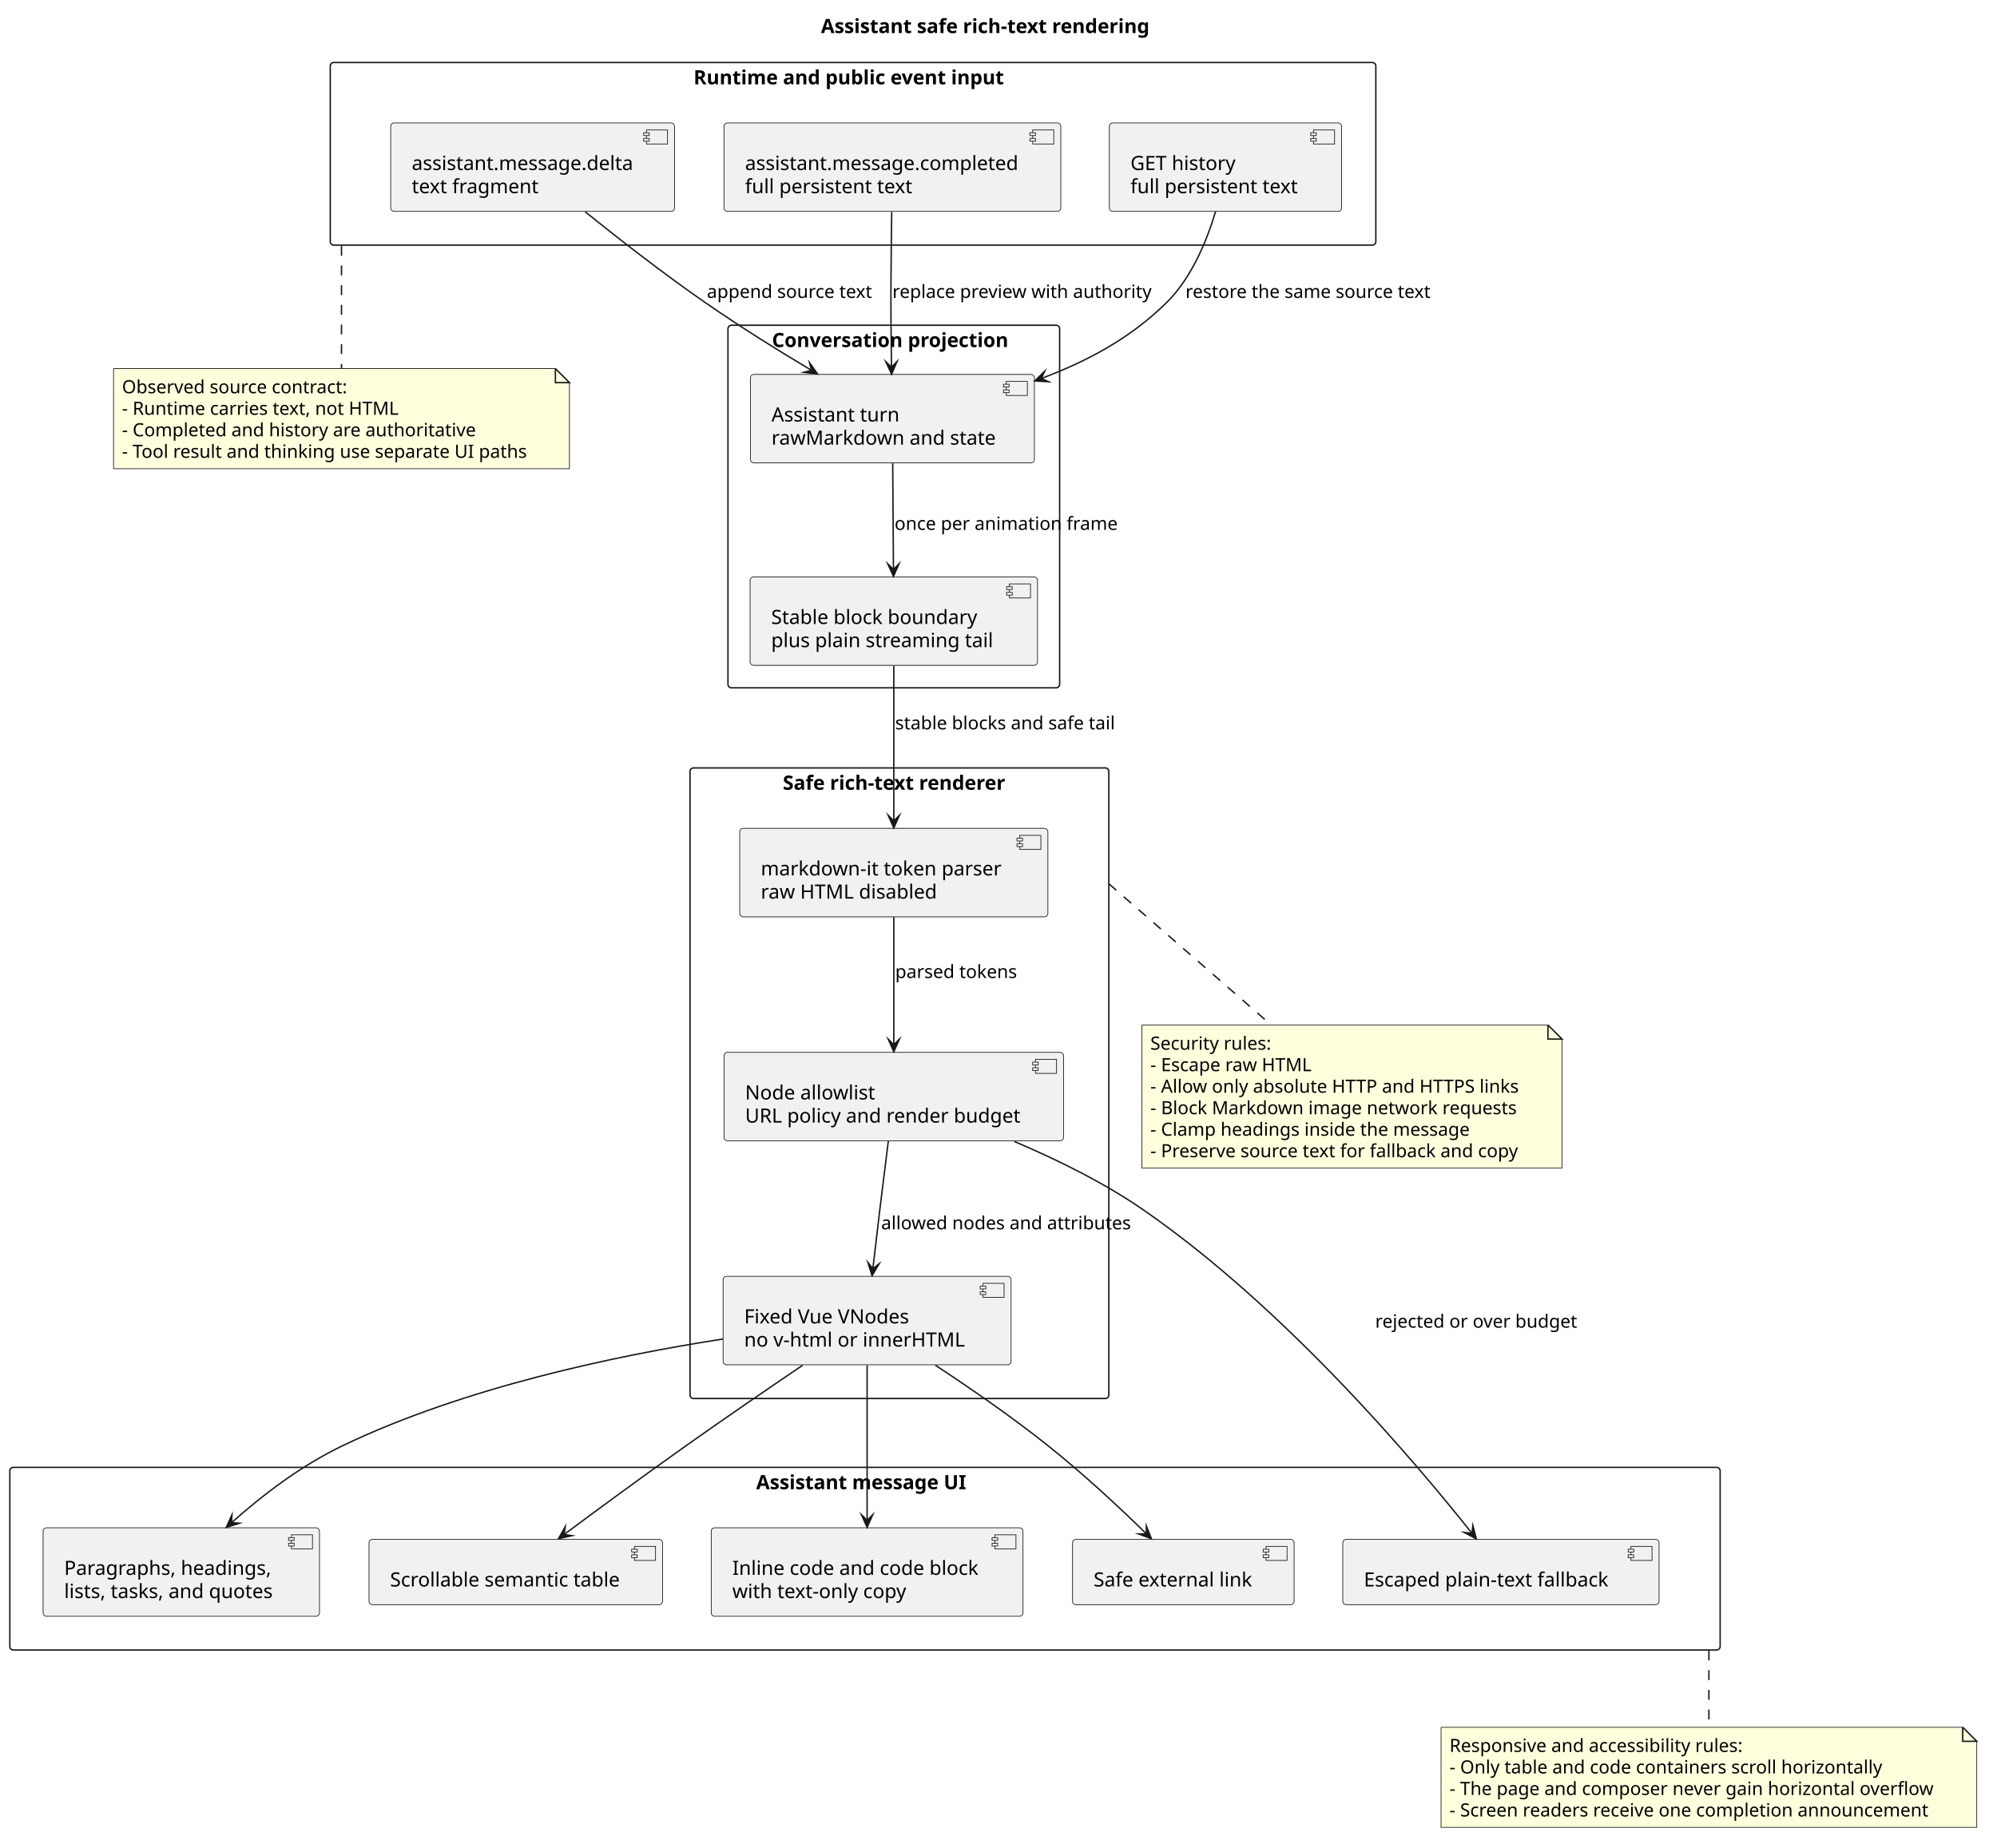
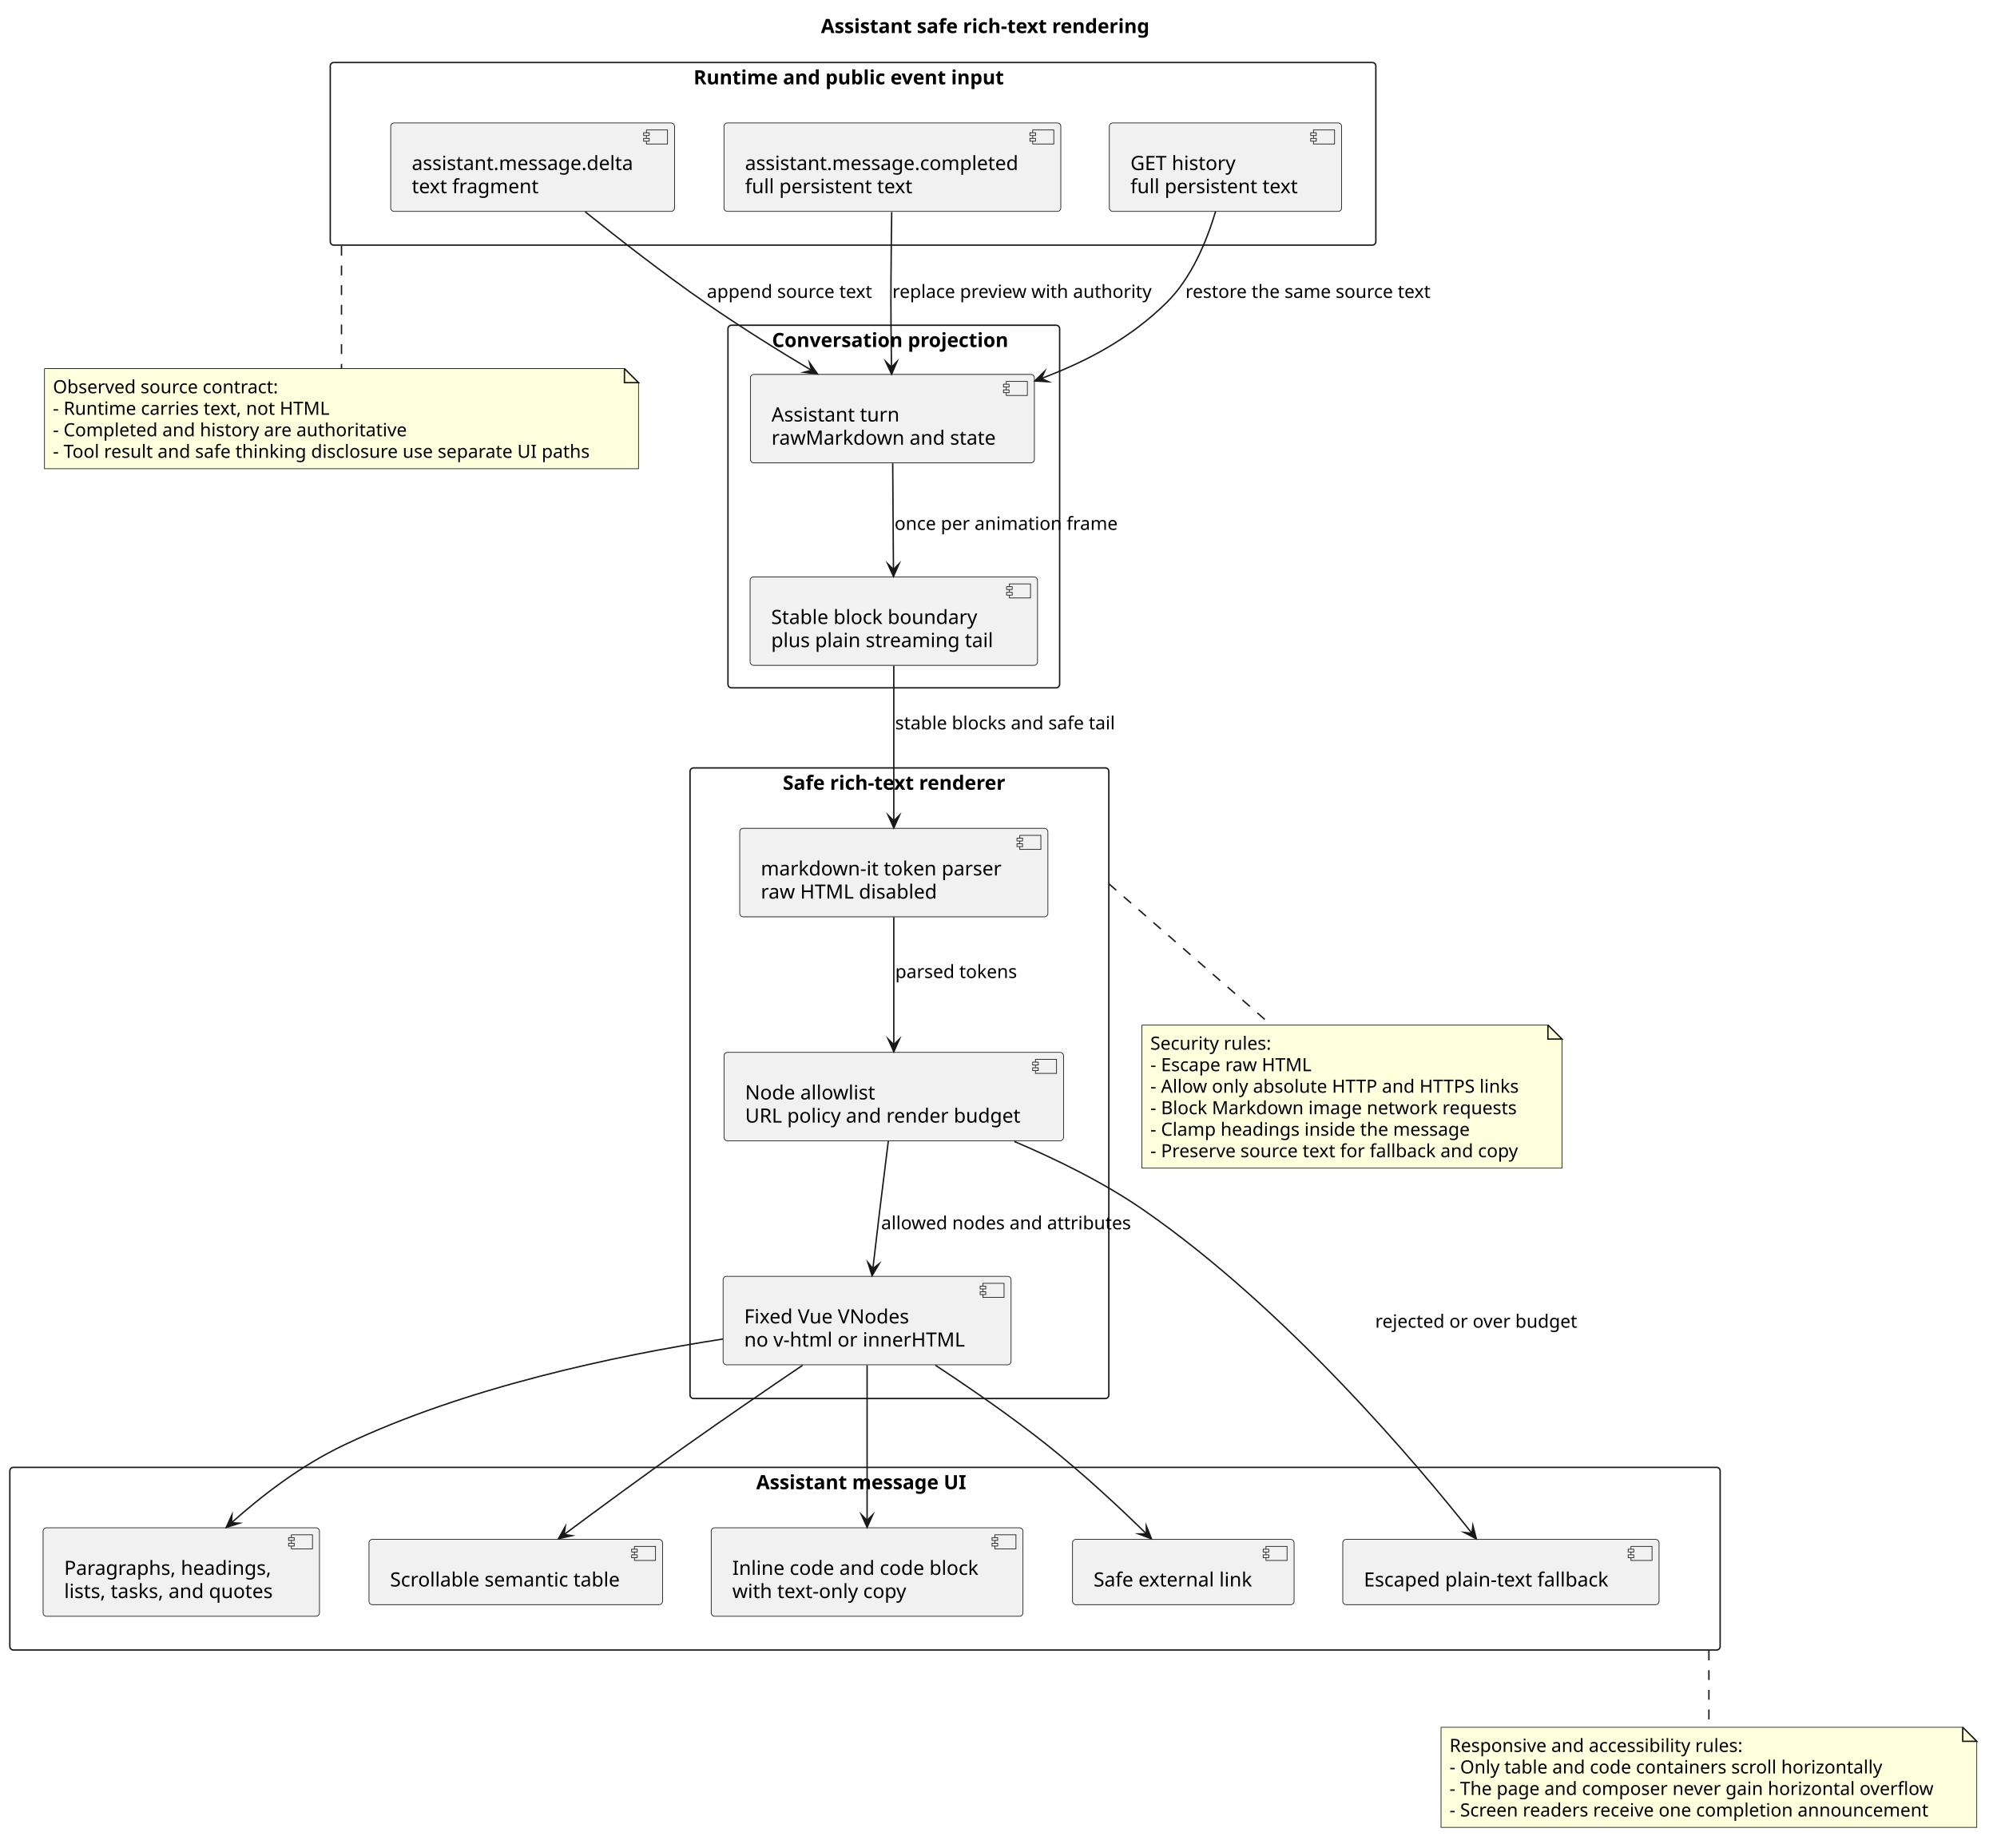
<svg xmlns="http://www.w3.org/2000/svg" contentStyleType="text/css" data-diagram-type="DESCRIPTION" height="1315px" preserveAspectRatio="none" style="width:1421px;height:1315px;background:#FFFFFF;" version="1.1" viewBox="0 0 1421 1315" width="1421px" zoomAndPan="magnify">
  <defs />
  <g>
    <g class="title" data-source-line="81">
      <text fill="#000000" font-family="sans-serif" font-size="14" font-weight="700" lengthAdjust="spacing" textLength="246.292" x="584.153" y="23.535">Assistant safe rich-text rendering</text>
    </g>
    <g class="cluster" data-qualified-name="Input" data-source-line="84" id="ent0001">
      <rect fill="none" height="129.98" rx="2.5" ry="2.5" style="stroke:#181818;stroke-width:1;" width="744" x="235" y="44.488" />
      <text fill="#000000" font-family="sans-serif" font-size="14" font-weight="700" lengthAdjust="spacing" textLength="226.987" x="493.506" y="60.023">Runtime and public event input</text>
    </g>
    <g class="cluster" data-qualified-name="Projection" data-source-line="90" id="ent0005">
      <rect fill="none" height="258.08" rx="2.5" ry="2.5" style="stroke:#181818;stroke-width:1;" width="236" x="518" y="231.468" />
      <text fill="#000000" font-family="sans-serif" font-size="14" font-weight="700" lengthAdjust="spacing" textLength="173.366" x="549.317" y="247.003">Conversation projection</text>
    </g>
    <g class="cluster" data-qualified-name="Renderer" data-source-line="95" id="ent0008">
      <rect fill="none" height="448.82" rx="2.5" ry="2.5" style="stroke:#181818;stroke-width:1;" width="298" x="491" y="546.548" />
      <text fill="#000000" font-family="sans-serif" font-size="14" font-weight="700" lengthAdjust="spacing" textLength="165.963" x="557.019" y="562.083">Safe rich-text renderer</text>
    </g>
    <g class="cluster" data-qualified-name="UI" data-source-line="101" id="ent0012">
      <rect fill="none" height="129.98" rx="2.5" ry="2.5" style="stroke:#181818;stroke-width:1;" width="1217" x="7" y="1044.368" />
      <text fill="#000000" font-family="sans-serif" font-size="14" font-weight="700" lengthAdjust="spacing" textLength="154.841" x="538.08" y="1059.903">Assistant message UI</text>
    </g>
    <g class="entity" data-qualified-name="Input.Delta" data-source-line="85" id="ent0002">
      <rect fill="#F1F1F1" height="62.977" rx="2.5" ry="2.5" style="stroke:#181818;stroke-width:0.5;" width="201.971" x="278.01" y="87.488" />
      <rect fill="#F1F1F1" height="10" style="stroke:#181818;stroke-width:0.5;" width="15" x="459.981" y="92.488" />
      <rect fill="#F1F1F1" height="2" style="stroke:#181818;stroke-width:0.5;" width="4" x="457.981" y="94.488" />
      <rect fill="#F1F1F1" height="2" style="stroke:#181818;stroke-width:0.5;" width="4" x="457.981" y="98.488" />
      <text fill="#000000" font-family="sans-serif" font-size="14" lengthAdjust="spacing" textLength="161.971" x="293.01" y="121.023">assistant.message.delta</text>
      <text fill="#000000" font-family="sans-serif" font-size="14" lengthAdjust="spacing" textLength="93.42" x="293.01" y="137.512">text fragment</text>
    </g>
    <g class="entity" data-qualified-name="Input.Completed" data-source-line="86" id="ent0003">
      <rect fill="#F1F1F1" height="62.977" rx="2.5" ry="2.5" style="stroke:#181818;stroke-width:0.5;" width="239.691" x="515.15" y="87.488" />
      <rect fill="#F1F1F1" height="10" style="stroke:#181818;stroke-width:0.5;" width="15" x="734.841" y="92.488" />
      <rect fill="#F1F1F1" height="2" style="stroke:#181818;stroke-width:0.5;" width="4" x="732.841" y="94.488" />
      <rect fill="#F1F1F1" height="2" style="stroke:#181818;stroke-width:0.5;" width="4" x="732.841" y="98.488" />
      <text fill="#000000" font-family="sans-serif" font-size="14" lengthAdjust="spacing" textLength="199.691" x="530.15" y="121.023">assistant.message.completed</text>
      <text fill="#000000" font-family="sans-serif" font-size="14" lengthAdjust="spacing" textLength="125.269" x="530.15" y="137.512">full persistent text</text>
    </g>
    <g class="entity" data-qualified-name="Input.History" data-source-line="87" id="ent0004">
      <rect fill="#F1F1F1" height="62.977" rx="2.5" ry="2.5" style="stroke:#181818;stroke-width:0.5;" width="165.269" x="789.37" y="87.488" />
      <rect fill="#F1F1F1" height="10" style="stroke:#181818;stroke-width:0.5;" width="15" x="934.639" y="92.488" />
      <rect fill="#F1F1F1" height="2" style="stroke:#181818;stroke-width:0.5;" width="4" x="932.639" y="94.488" />
      <rect fill="#F1F1F1" height="2" style="stroke:#181818;stroke-width:0.5;" width="4" x="932.639" y="98.488" />
      <text fill="#000000" font-family="sans-serif" font-size="14" lengthAdjust="spacing" textLength="77.738" x="804.37" y="121.023">GET history</text>
      <text fill="#000000" font-family="sans-serif" font-size="14" lengthAdjust="spacing" textLength="125.269" x="804.37" y="137.512">full persistent text</text>
    </g>
    <g class="entity" data-qualified-name="Projection.Raw" data-source-line="91" id="ent0006">
      <rect fill="#F1F1F1" height="62.977" rx="2.5" ry="2.5" style="stroke:#181818;stroke-width:0.5;" width="202.066" x="533.97" y="266.468" />
      <rect fill="#F1F1F1" height="10" style="stroke:#181818;stroke-width:0.5;" width="15" x="716.036" y="271.468" />
      <rect fill="#F1F1F1" height="2" style="stroke:#181818;stroke-width:0.5;" width="4" x="714.036" y="273.468" />
      <rect fill="#F1F1F1" height="2" style="stroke:#181818;stroke-width:0.5;" width="4" x="714.036" y="277.468" />
      <text fill="#000000" font-family="sans-serif" font-size="14" lengthAdjust="spacing" textLength="94.78" x="548.97" y="300.003">Assistant turn</text>
      <text fill="#000000" font-family="sans-serif" font-size="14" lengthAdjust="spacing" textLength="162.066" x="548.97" y="316.492">rawMarkdown and state</text>
    </g>
    <g class="entity" data-qualified-name="Projection.Stable" data-source-line="92" id="ent0007">
      <rect fill="#F1F1F1" height="62.977" rx="2.5" ry="2.5" style="stroke:#181818;stroke-width:0.5;" width="204.527" x="533.74" y="410.578" />
      <rect fill="#F1F1F1" height="10" style="stroke:#181818;stroke-width:0.5;" width="15" x="718.267" y="415.578" />
      <rect fill="#F1F1F1" height="2" style="stroke:#181818;stroke-width:0.5;" width="4" x="716.267" y="417.578" />
      <rect fill="#F1F1F1" height="2" style="stroke:#181818;stroke-width:0.5;" width="4" x="716.267" y="421.578" />
      <text fill="#000000" font-family="sans-serif" font-size="14" lengthAdjust="spacing" textLength="151.211" x="548.74" y="444.113">Stable block boundary</text>
      <text fill="#000000" font-family="sans-serif" font-size="14" lengthAdjust="spacing" textLength="164.527" x="548.74" y="460.602">plus plain streaming tail</text>
    </g>
    <g class="entity" data-qualified-name="Renderer.Parser" data-source-line="96" id="ent0009">
      <rect fill="#F1F1F1" height="62.977" rx="2.5" ry="2.5" style="stroke:#181818;stroke-width:0.5;" width="219.286" x="526.36" y="589.548" />
      <rect fill="#F1F1F1" height="10" style="stroke:#181818;stroke-width:0.5;" width="15" x="725.646" y="594.548" />
      <rect fill="#F1F1F1" height="2" style="stroke:#181818;stroke-width:0.5;" width="4" x="723.646" y="596.548" />
      <rect fill="#F1F1F1" height="2" style="stroke:#181818;stroke-width:0.5;" width="4" x="723.646" y="600.548" />
      <text fill="#000000" font-family="sans-serif" font-size="14" lengthAdjust="spacing" textLength="179.286" x="541.36" y="623.083">markdown-it token parser</text>
      <text fill="#000000" font-family="sans-serif" font-size="14" lengthAdjust="spacing" textLength="128.967" x="541.36" y="639.572">raw HTML disabled</text>
    </g>
    <g class="entity" data-qualified-name="Renderer.Policy" data-source-line="97" id="ent0010">
      <rect fill="#F1F1F1" height="62.977" rx="2.5" ry="2.5" style="stroke:#181818;stroke-width:0.5;" width="241.592" x="515.2" y="748.968" />
      <rect fill="#F1F1F1" height="10" style="stroke:#181818;stroke-width:0.5;" width="15" x="736.792" y="753.968" />
      <rect fill="#F1F1F1" height="2" style="stroke:#181818;stroke-width:0.5;" width="4" x="734.792" y="755.968" />
      <rect fill="#F1F1F1" height="2" style="stroke:#181818;stroke-width:0.5;" width="4" x="734.792" y="759.968" />
      <text fill="#000000" font-family="sans-serif" font-size="14" lengthAdjust="spacing" textLength="95.662" x="530.2" y="782.503">Node allowlist</text>
      <text fill="#000000" font-family="sans-serif" font-size="14" lengthAdjust="spacing" textLength="201.592" x="530.2" y="798.992">URL policy and render budget</text>
    </g>
    <g class="entity" data-qualified-name="Renderer.Vue" data-source-line="98" id="ent0011">
      <rect fill="#F1F1F1" height="62.977" rx="2.5" ry="2.5" style="stroke:#181818;stroke-width:0.5;" width="204.91" x="514.54" y="908.388" />
      <rect fill="#F1F1F1" height="10" style="stroke:#181818;stroke-width:0.5;" width="15" x="699.45" y="913.388" />
      <rect fill="#F1F1F1" height="2" style="stroke:#181818;stroke-width:0.5;" width="4" x="697.45" y="915.388" />
      <rect fill="#F1F1F1" height="2" style="stroke:#181818;stroke-width:0.5;" width="4" x="697.45" y="919.388" />
      <text fill="#000000" font-family="sans-serif" font-size="14" lengthAdjust="spacing" textLength="123.095" x="529.54" y="941.923">Fixed Vue VNodes</text>
      <text fill="#000000" font-family="sans-serif" font-size="14" lengthAdjust="spacing" textLength="164.91" x="529.54" y="958.412">no v-html or innerHTML</text>
    </g>
    <g class="entity" data-qualified-name="UI.Prose" data-source-line="102" id="ent0013">
      <rect fill="#F1F1F1" height="62.977" rx="2.5" ry="2.5" style="stroke:#181818;stroke-width:0.5;" width="196.68" x="30.66" y="1087.368" />
      <rect fill="#F1F1F1" height="10" style="stroke:#181818;stroke-width:0.5;" width="15" x="207.34" y="1092.368" />
      <rect fill="#F1F1F1" height="2" style="stroke:#181818;stroke-width:0.5;" width="4" x="205.34" y="1094.368" />
      <rect fill="#F1F1F1" height="2" style="stroke:#181818;stroke-width:0.5;" width="4" x="205.34" y="1098.368" />
      <text fill="#000000" font-family="sans-serif" font-size="14" lengthAdjust="spacing" textLength="150.678" x="45.66" y="1120.903">Paragraphs, headings,</text>
      <text fill="#000000" font-family="sans-serif" font-size="14" lengthAdjust="spacing" textLength="156.68" x="45.66" y="1137.392">lists, tasks, and quotes</text>
    </g>
    <g class="entity" data-qualified-name="UI.Table" data-source-line="103" id="ent0014">
      <rect fill="#F1F1F1" height="46.488" rx="2.5" ry="2.5" style="stroke:#181818;stroke-width:0.5;" width="208.889" x="262.56" y="1095.618" />
      <rect fill="#F1F1F1" height="10" style="stroke:#181818;stroke-width:0.5;" width="15" x="451.449" y="1100.618" />
      <rect fill="#F1F1F1" height="2" style="stroke:#181818;stroke-width:0.5;" width="4" x="449.449" y="1102.618" />
      <rect fill="#F1F1F1" height="2" style="stroke:#181818;stroke-width:0.5;" width="4" x="449.449" y="1106.618" />
      <text fill="#000000" font-family="sans-serif" font-size="14" lengthAdjust="spacing" textLength="168.889" x="277.56" y="1129.153">Scrollable semantic table</text>
    </g>
    <g class="entity" data-qualified-name="UI.Code" data-source-line="104" id="ent0015">
      <rect fill="#F1F1F1" height="62.977" rx="2.5" ry="2.5" style="stroke:#181818;stroke-width:0.5;" width="221.829" x="506.09" y="1087.368" />
      <rect fill="#F1F1F1" height="10" style="stroke:#181818;stroke-width:0.5;" width="15" x="707.919" y="1092.368" />
      <rect fill="#F1F1F1" height="2" style="stroke:#181818;stroke-width:0.5;" width="4" x="705.919" y="1094.368" />
      <rect fill="#F1F1F1" height="2" style="stroke:#181818;stroke-width:0.5;" width="4" x="705.919" y="1098.368" />
      <text fill="#000000" font-family="sans-serif" font-size="14" lengthAdjust="spacing" textLength="181.829" x="521.09" y="1120.903">Inline code and code block</text>
      <text fill="#000000" font-family="sans-serif" font-size="14" lengthAdjust="spacing" textLength="133.123" x="521.09" y="1137.392">with text-only copy</text>
    </g>
    <g class="entity" data-qualified-name="UI.Link" data-source-line="105" id="ent0016">
      <rect fill="#F1F1F1" height="46.488" rx="2.5" ry="2.5" style="stroke:#181818;stroke-width:0.5;" width="157.66" x="763.17" y="1095.618" />
      <rect fill="#F1F1F1" height="10" style="stroke:#181818;stroke-width:0.5;" width="15" x="900.83" y="1100.618" />
      <rect fill="#F1F1F1" height="2" style="stroke:#181818;stroke-width:0.5;" width="4" x="898.83" y="1102.618" />
      <rect fill="#F1F1F1" height="2" style="stroke:#181818;stroke-width:0.5;" width="4" x="898.83" y="1106.618" />
      <text fill="#000000" font-family="sans-serif" font-size="14" lengthAdjust="spacing" textLength="117.66" x="778.17" y="1129.153">Safe external link</text>
    </g>
    <g class="entity" data-qualified-name="UI.Fallback" data-source-line="106" id="ent0017">
      <rect fill="#F1F1F1" height="46.488" rx="2.5" ry="2.5" style="stroke:#181818;stroke-width:0.5;" width="225.062" x="955.47" y="1095.618" />
      <rect fill="#F1F1F1" height="10" style="stroke:#181818;stroke-width:0.5;" width="15" x="1160.533" y="1100.618" />
      <rect fill="#F1F1F1" height="2" style="stroke:#181818;stroke-width:0.5;" width="4" x="1158.533" y="1102.618" />
      <rect fill="#F1F1F1" height="2" style="stroke:#181818;stroke-width:0.5;" width="4" x="1158.533" y="1106.618" />
      <text fill="#000000" font-family="sans-serif" font-size="14" lengthAdjust="spacing" textLength="185.062" x="970.47" y="1129.153">Escaped plain-text fallback</text>
    </g>
    <g class="entity" data-qualified-name="GMN30" data-source-line="123" id="ent0031">
-       <path d="M80.79,262.338 L80.79,333.58 L405.202,333.58 L405.202,272.338 L395.202,262.338 L80.79,262.338" fill="#FEFFDD" style="stroke:#181818;stroke-width:0.5;" />
-       <path d="M395.202,262.338 L395.202,272.338 L405.202,272.338 L395.202,262.338" fill="#FEFFDD" style="stroke:#181818;stroke-width:1;" />
-       <text fill="#000000" font-family="sans-serif" font-size="13" lengthAdjust="spacing" textLength="165.458" x="86.79" y="279.907">Observed source contract:</text>
-       <text fill="#000000" font-family="sans-serif" font-size="13" lengthAdjust="spacing" textLength="208.419" x="86.79" y="295.217">- Runtime carries text, not HTML</text>
-       <text fill="#000000" font-family="sans-serif" font-size="13" lengthAdjust="spacing" textLength="263.129" x="86.79" y="310.528">- Completed and history are authoritative</text>
-       <text fill="#000000" font-family="sans-serif" font-size="13" lengthAdjust="spacing" textLength="303.412" x="86.79" y="325.838">- Tool result and thinking use separate UI paths</text>
+       <path d="M31.65,262.338 L31.65,333.58 L454.342,333.58 L454.342,272.338 L444.342,262.338 L31.65,262.338" fill="#FEFFDD" style="stroke:#181818;stroke-width:0.5;" />
+       <path d="M444.342,262.338 L444.342,272.338 L454.342,272.338 L444.342,262.338" fill="#FEFFDD" style="stroke:#181818;stroke-width:1;" />
+       <text fill="#000000" font-family="sans-serif" font-size="13" lengthAdjust="spacing" textLength="165.458" x="37.65" y="279.907">Observed source contract:</text>
+       <text fill="#000000" font-family="sans-serif" font-size="13" lengthAdjust="spacing" textLength="208.419" x="37.65" y="295.217">- Runtime carries text, not HTML</text>
+       <text fill="#000000" font-family="sans-serif" font-size="13" lengthAdjust="spacing" textLength="263.129" x="37.65" y="310.528">- Completed and history are authoritative</text>
+       <text fill="#000000" font-family="sans-serif" font-size="13" lengthAdjust="spacing" textLength="401.692" x="37.65" y="325.838">- Tool result and safe thinking disclosure use separate UI paths</text>
    </g>
    <g class="entity" data-qualified-name="GMN33" data-source-line="130" id="ent0034">
      <path d="M812.55,729.528 L812.55,831.392 L1111.457,831.392 L1111.457,739.528 L1101.457,729.528 L812.55,729.528" fill="#FEFFDD" style="stroke:#181818;stroke-width:0.5;" />
      <path d="M1101.457,729.528 L1101.457,739.528 L1111.457,739.528 L1101.457,729.528" fill="#FEFFDD" style="stroke:#181818;stroke-width:1;" />
      <text fill="#000000" font-family="sans-serif" font-size="13" lengthAdjust="spacing" textLength="88.943" x="818.55" y="747.097">Security rules:</text>
      <text fill="#000000" font-family="sans-serif" font-size="13" lengthAdjust="spacing" textLength="121.215" x="818.55" y="762.407">- Escape raw HTML</text>
      <text fill="#000000" font-family="sans-serif" font-size="13" lengthAdjust="spacing" textLength="277.907" x="818.55" y="777.718">- Allow only absolute HTTP and HTTPS links</text>
      <text fill="#000000" font-family="sans-serif" font-size="13" lengthAdjust="spacing" textLength="270.797" x="818.55" y="793.028">- Block Markdown image network requests</text>
      <text fill="#000000" font-family="sans-serif" font-size="13" lengthAdjust="spacing" textLength="238.539" x="818.55" y="808.339">- Clamp headings inside the message</text>
      <text fill="#000000" font-family="sans-serif" font-size="13" lengthAdjust="spacing" textLength="276.288" x="818.55" y="823.649">- Preserve source text for fallback and copy</text>
    </g>
    <g class="entity" data-qualified-name="GMN36" data-source-line="139" id="ent0037">
      <path d="M1025.4,1229.348 L1025.4,1300.591 L1406.598,1300.591 L1406.598,1239.348 L1396.598,1229.348 L1025.4,1229.348" fill="#FEFFDD" style="stroke:#181818;stroke-width:0.5;" />
      <path d="M1396.598,1229.348 L1396.598,1239.348 L1406.598,1239.348 L1396.598,1229.348" fill="#FEFFDD" style="stroke:#181818;stroke-width:1;" />
      <text fill="#000000" font-family="sans-serif" font-size="13" lengthAdjust="spacing" textLength="217.439" x="1031.4" y="1246.917">Responsive and accessibility rules:</text>
      <text fill="#000000" font-family="sans-serif" font-size="13" lengthAdjust="spacing" textLength="324.613" x="1031.4" y="1262.227">- Only table and code containers scroll horizontally</text>
      <text fill="#000000" font-family="sans-serif" font-size="13" lengthAdjust="spacing" textLength="360.198" x="1031.4" y="1277.538">- The page and composer never gain horizontal overflow</text>
      <text fill="#000000" font-family="sans-serif" font-size="13" lengthAdjust="spacing" textLength="352.619" x="1031.4" y="1292.848">- Screen readers receive one completion announcement</text>
    </g>
    <g class="link" data-entity-1="ent0002" data-entity-2="ent0006" data-link-type="dependency" data-source-line="109" id="lnk18">
      <path d="M416.42,150.768 C440.38,170.048 472.43,195.018 502,215.468 C527.62,233.178 552.767,248.856 577.427,263.575" fill="none" id="Delta-to-Raw" style="stroke:#181818;stroke-width:1;" />
      <polygon fill="#181818" points="581.72,266.138,576.042,258.091,577.427,263.575,571.942,264.96,581.72,266.138" style="stroke:#181818;stroke-width:1;stroke-linejoin:miter;stroke-miterlimit:10;" />
      <text fill="#000000" font-family="sans-serif" font-size="13" lengthAdjust="spacing" textLength="122.103" x="503" y="212.037">append source text</text>
    </g>
    <g class="link" data-entity-1="ent0003" data-entity-2="ent0006" data-link-type="dependency" data-source-line="110" id="lnk19">
      <path d="M634.51,150.918 C634.31,165.368 634.1,182.798 634,198.468 C633.86,221.208 634.053,241.909 634.353,261.349" fill="none" id="Completed-to-Raw" style="stroke:#181818;stroke-width:1;" />
      <polygon fill="#181818" points="634.43,266.348,638.291,257.288,634.353,261.349,630.292,257.411,634.43,266.348" style="stroke:#181818;stroke-width:1;stroke-linejoin:miter;stroke-miterlimit:10;" />
      <text fill="#000000" font-family="sans-serif" font-size="13" lengthAdjust="spacing" textLength="190.011" x="635" y="212.037">replace preview with authority</text>
    </g>
    <g class="link" data-entity-1="ent0004" data-entity-2="ent0006" data-link-type="dependency" data-source-line="111" id="lnk20">
      <path d="M864.96,150.538 C858.8,171.198 847.96,197.828 830,215.468 C804.21,240.788 774.08,256.928 741,269.368" fill="none" id="History-to-Raw" style="stroke:#181818;stroke-width:1;" />
      <polygon fill="#181818" points="736.32,271.128,746.152,271.704,741,269.368,743.336,264.216,736.32,271.128" style="stroke:#181818;stroke-width:1;stroke-linejoin:miter;stroke-miterlimit:10;" />
      <text fill="#000000" font-family="sans-serif" font-size="13" lengthAdjust="spacing" textLength="181.251" x="843.52" y="212.037">restore the same source text</text>
    </g>
    <g class="link" data-entity-1="ent0006" data-entity-2="ent0007" data-link-type="dependency" data-source-line="112" id="lnk21">
      <path d="M635.22,329.788 C635.38,353.628 635.586,381.468 635.746,405.288" fill="none" id="Raw-to-Stable" style="stroke:#181818;stroke-width:1;" />
      <polygon fill="#181818" points="635.78,410.288,639.72,401.262,635.746,405.288,631.72,401.315,635.78,410.288" style="stroke:#181818;stroke-width:1;stroke-linejoin:miter;stroke-miterlimit:10;" />
      <text fill="#000000" font-family="sans-serif" font-size="13" lengthAdjust="spacing" textLength="162.69" x="636.56" y="377.147">once per animation frame</text>
    </g>
    <g class="link" data-entity-1="ent0007" data-entity-2="ent0009" data-link-type="dependency" data-source-line="113" id="lnk22">
      <path d="M636,473.888 C636,506.278 636,551.908 636,584.268" fill="none" id="Stable-to-Parser" style="stroke:#181818;stroke-width:1;" />
      <polygon fill="#181818" points="636,589.268,640,580.268,636,584.268,632,580.268,636,589.268" style="stroke:#181818;stroke-width:1;stroke-linejoin:miter;stroke-miterlimit:10;" />
      <text fill="#000000" font-family="sans-serif" font-size="13" lengthAdjust="spacing" textLength="163.928" x="637" y="519.117">stable blocks and safe tail</text>
    </g>
    <g class="link" data-entity-1="ent0009" data-entity-2="ent0010" data-link-type="dependency" data-source-line="114" id="lnk23">
      <path d="M636,652.768 C636,680.418 636,715.838 636,743.548" fill="none" id="Parser-to-Policy" style="stroke:#181818;stroke-width:1;" />
      <polygon fill="#181818" points="636,748.548,640,739.548,636,743.548,632,739.548,636,748.548" style="stroke:#181818;stroke-width:1;stroke-linejoin:miter;stroke-miterlimit:10;" />
      <text fill="#000000" font-family="sans-serif" font-size="13" lengthAdjust="spacing" textLength="89.229" x="637" y="696.097">parsed tokens</text>
    </g>
    <g class="link" data-entity-1="ent0010" data-entity-2="ent0011" data-link-type="dependency" data-source-line="115" id="lnk24">
      <path d="M632.09,812.198 C630.22,827.058 627.96,845.148 626,861.388 C624.15,876.718 622.731,888.801 621.101,902.991" fill="none" id="Policy-to-Vue" style="stroke:#181818;stroke-width:1;" />
      <polygon fill="#181818" points="620.53,907.958,625.531,899.474,621.101,902.991,617.583,898.561,620.53,907.958" style="stroke:#181818;stroke-width:1;stroke-linejoin:miter;stroke-miterlimit:10;" />
      <text fill="#000000" font-family="sans-serif" font-size="13" lengthAdjust="spacing" textLength="182.958" x="627" y="874.957">allowed nodes and attributes</text>
    </g>
    <g class="link" data-entity-1="ent0010" data-entity-2="ent0017" data-link-type="dependency" data-source-line="116" id="lnk25">
      <path d="M721.82,812.448 C752.24,825.348 785.88,841.898 814,861.388 C915.97,932.078 1009.044,1042.92 1047.394,1091.3" fill="none" id="Policy-to-Fallback" style="stroke:#181818;stroke-width:1;" />
      <polygon fill="#181818" points="1050.5,1095.218,1048.044,1085.681,1047.394,1091.3,1041.775,1090.65,1050.5,1095.218" style="stroke:#181818;stroke-width:1;stroke-linejoin:miter;stroke-miterlimit:10;" />
      <text fill="#000000" font-family="sans-serif" font-size="13" lengthAdjust="spacing" textLength="148.269" x="978.52" y="944.947">rejected or over budget</text>
    </g>
    <g class="link" data-entity-1="ent0011" data-entity-2="ent0013" data-link-type="dependency" data-source-line="117" id="lnk26">
      <path d="M514.43,953.018 C437.45,964.928 330.97,987.468 245,1028.368 C213.76,1043.228 186.718,1064.238 164.718,1083.778" fill="none" id="Vue-to-Prose" style="stroke:#181818;stroke-width:1;" />
      <polygon fill="#181818" points="160.98,1087.098,170.365,1084.112,164.718,1083.778,165.053,1078.131,160.98,1087.098" style="stroke:#181818;stroke-width:1;stroke-linejoin:miter;stroke-miterlimit:10;" />
    </g>
    <g class="link" data-entity-1="ent0011" data-entity-2="ent0014" data-link-type="dependency" data-source-line="118" id="lnk27">
      <path d="M571.13,971.688 C546.62,988.288 516.02,1009.238 489,1028.368 C457.49,1050.688 425.952,1073.895 401.392,1092.155" fill="none" id="Vue-to-Table" style="stroke:#181818;stroke-width:1;" />
      <polygon fill="#181818" points="397.38,1095.138,406.989,1092.978,401.392,1092.155,402.216,1086.558,397.38,1095.138" style="stroke:#181818;stroke-width:1;stroke-linejoin:miter;stroke-miterlimit:10;" />
    </g>
    <g class="link" data-entity-1="ent0011" data-entity-2="ent0015" data-link-type="dependency" data-source-line="119" id="lnk28">
      <path d="M617,971.708 C617,1004.088 617,1049.728 617,1082.088" fill="none" id="Vue-to-Code" style="stroke:#181818;stroke-width:1;" />
      <polygon fill="#181818" points="617,1087.088,621,1078.088,617,1082.088,613,1078.088,617,1087.088" style="stroke:#181818;stroke-width:1;stroke-linejoin:miter;stroke-miterlimit:10;" />
    </g>
    <g class="link" data-entity-1="ent0011" data-entity-2="ent0016" data-link-type="dependency" data-source-line="120" id="lnk29">
      <path d="M665.6,971.688 C690.03,987.768 719.73,1008.248 745,1028.368 C771.71,1049.628 796.615,1072.963 815.755,1091.673" fill="none" id="Vue-to-Link" style="stroke:#181818;stroke-width:1;" />
      <polygon fill="#181818" points="819.33,1095.168,815.69,1086.017,815.755,1091.673,810.098,1091.737,819.33,1095.168" style="stroke:#181818;stroke-width:1;stroke-linejoin:miter;stroke-miterlimit:10;" />
    </g>
    <g class="link" data-entity-1="ent0001" data-entity-2="ent0031" data-link-type="association" data-source-line="123" id="lnk32">
      <path d="M243,174.985 C243,175.437 243,175.89 243,176.344 C243,177.252 243,178.166 243,179.085 C243,180.922 243,182.778 243,184.649 C243,188.392 243,192.197 243,196.033 C243,203.705 243,211.505 243,219.194 C243,234.573 243,249.513 243,262.118" fill="none" id="Input-GMN30" style="stroke:#181818;stroke-width:1;stroke-dasharray:7,7;" />
    </g>
    <g class="link" data-entity-1="ent0008" data-entity-2="ent0034" data-link-type="association" data-source-line="130" id="lnk35">
      <path d="M789.035,629.033 C789.13,629.116 789.226,629.199 789.323,629.284 C790.873,630.631 792.616,632.148 794.533,633.814 C802.201,640.483 812.645,649.566 824.597,659.961 C848.503,680.751 878.44,706.788 904.26,729.248" fill="none" id="Renderer-GMN33" style="stroke:#181818;stroke-width:1;stroke-dasharray:7,7;" />
    </g>
    <g class="link" data-entity-1="ent0012" data-entity-2="ent0037" data-link-type="association" data-source-line="139" id="lnk38">
      <path d="M1216,1174.73 C1216,1175.457 1216,1176.187 1216,1176.919 C1216,1182.777 1216,1188.774 1216,1194.744 C1216,1206.685 1216,1218.521 1216,1228.938" fill="none" id="UI-GMN36" style="stroke:#181818;stroke-width:1;stroke-dasharray:7,7;" />
    </g>
  </g>
</svg>
